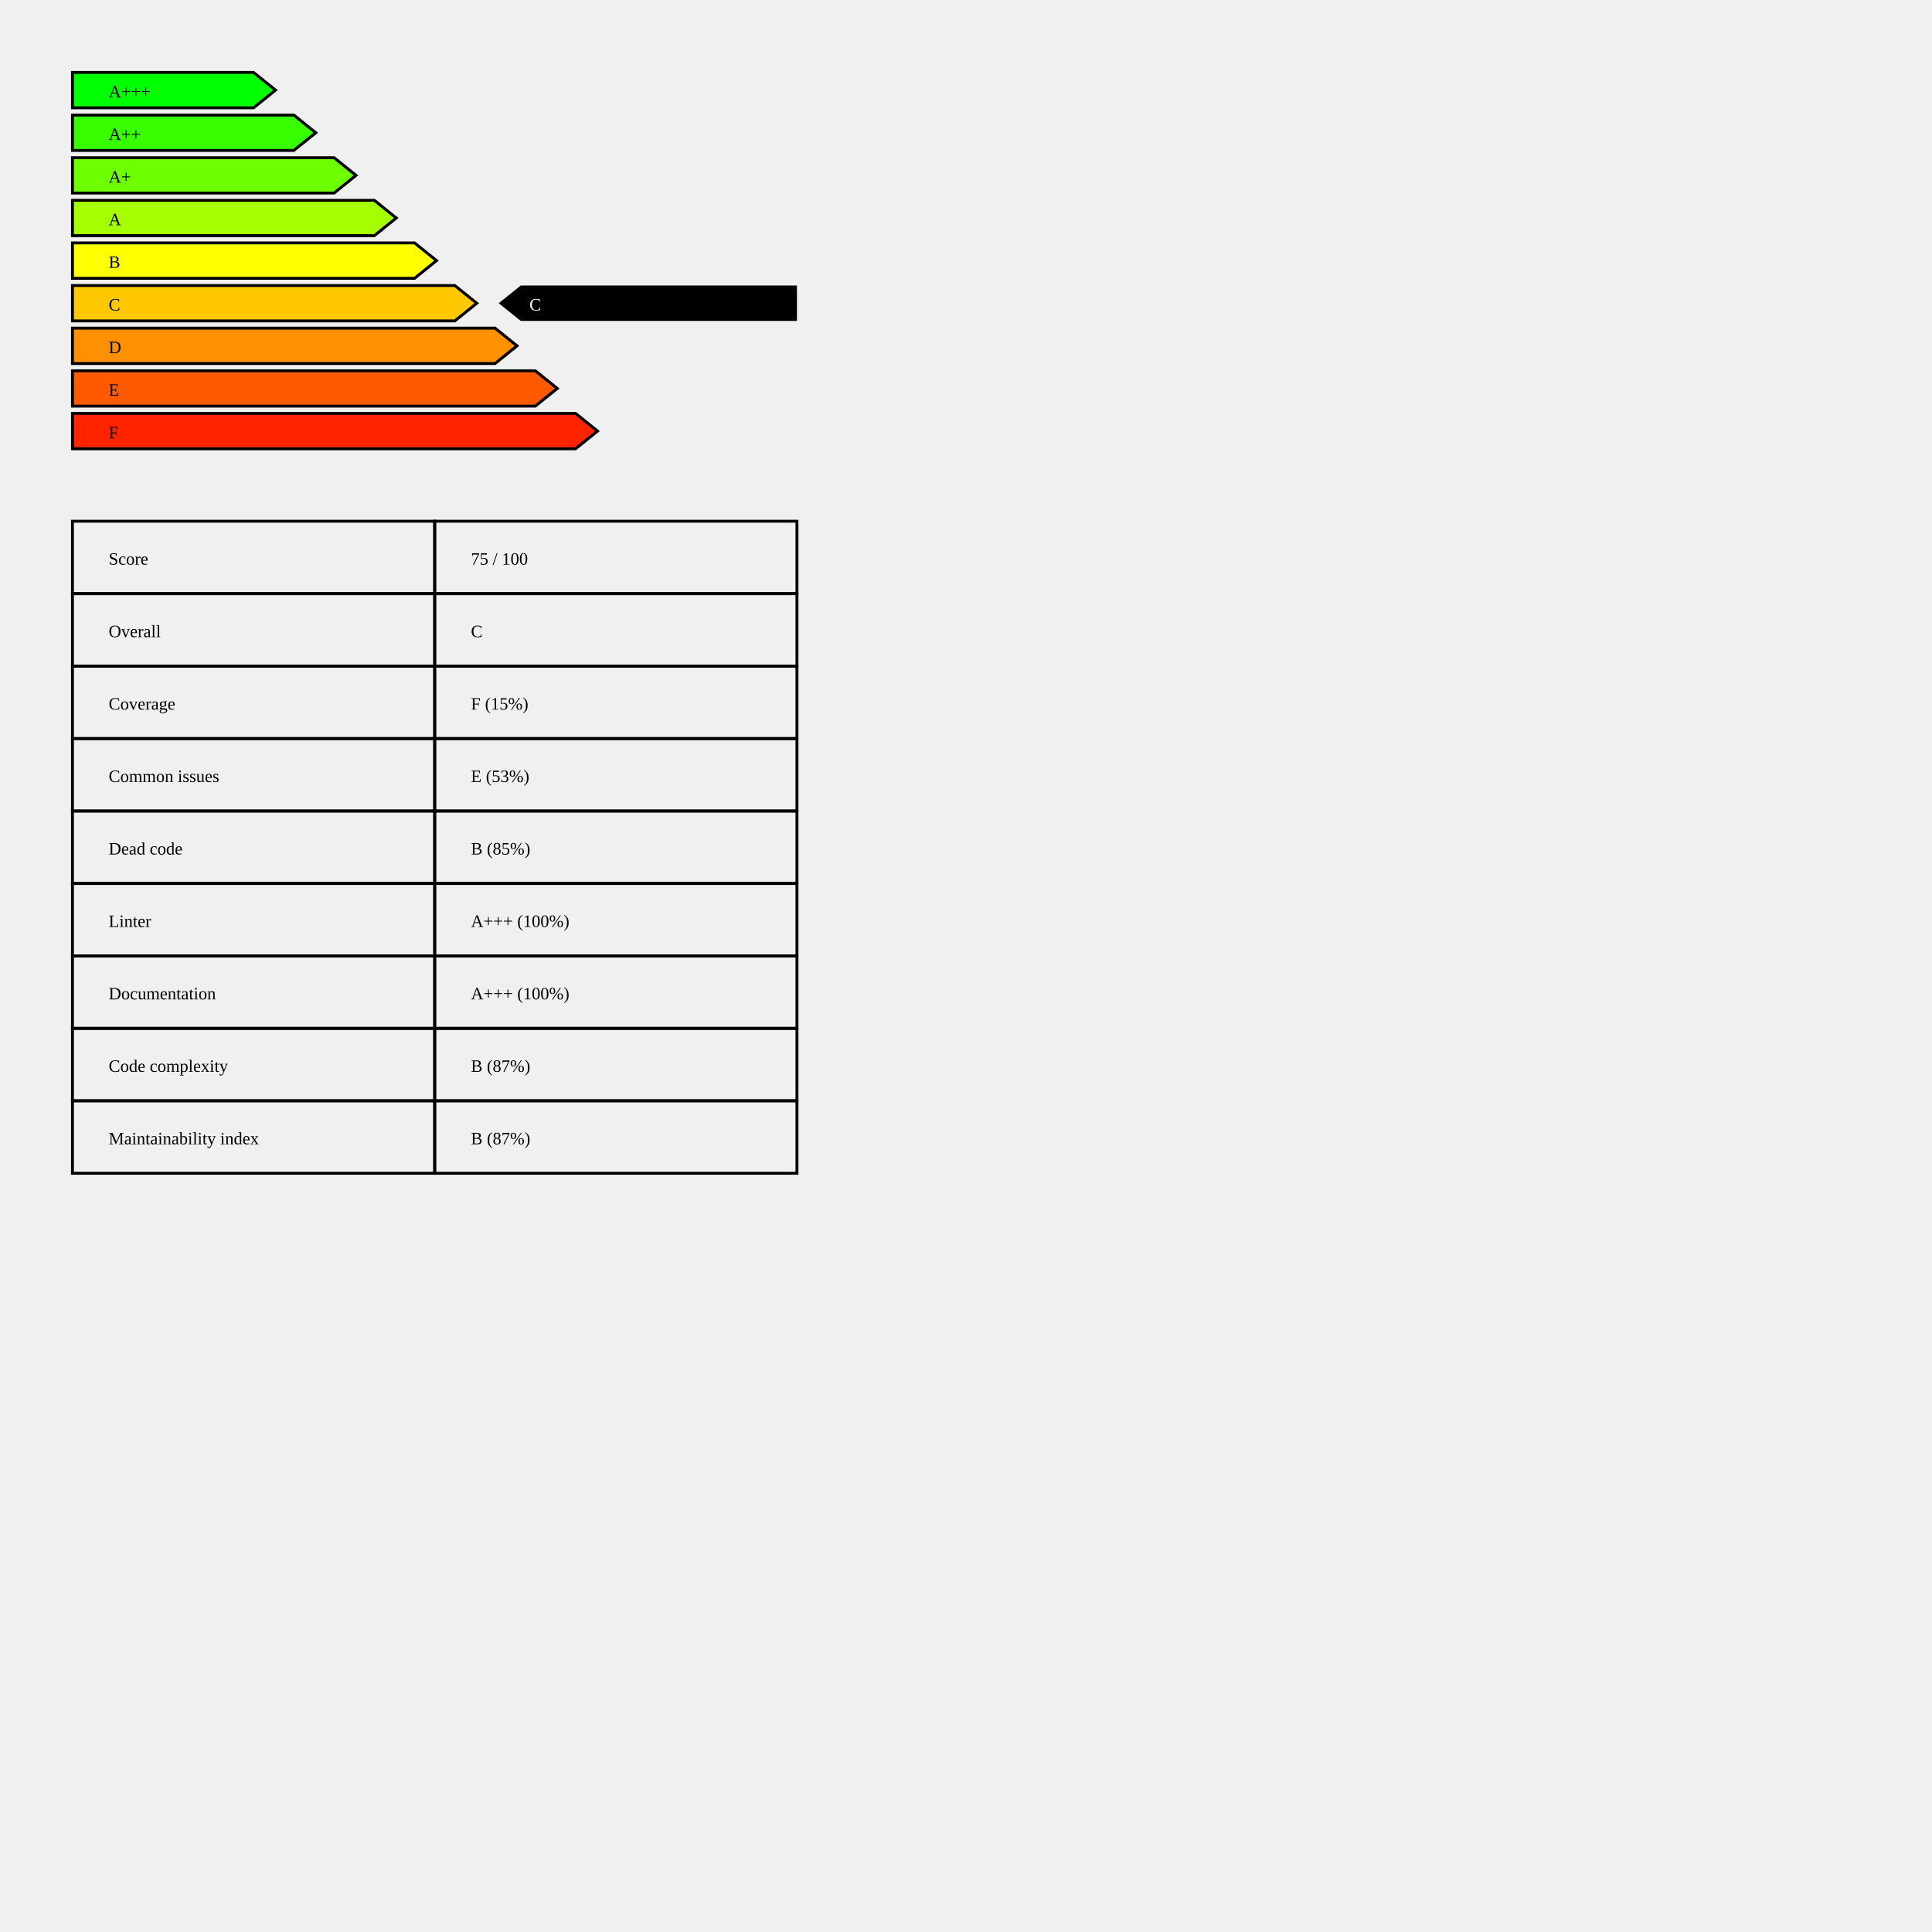
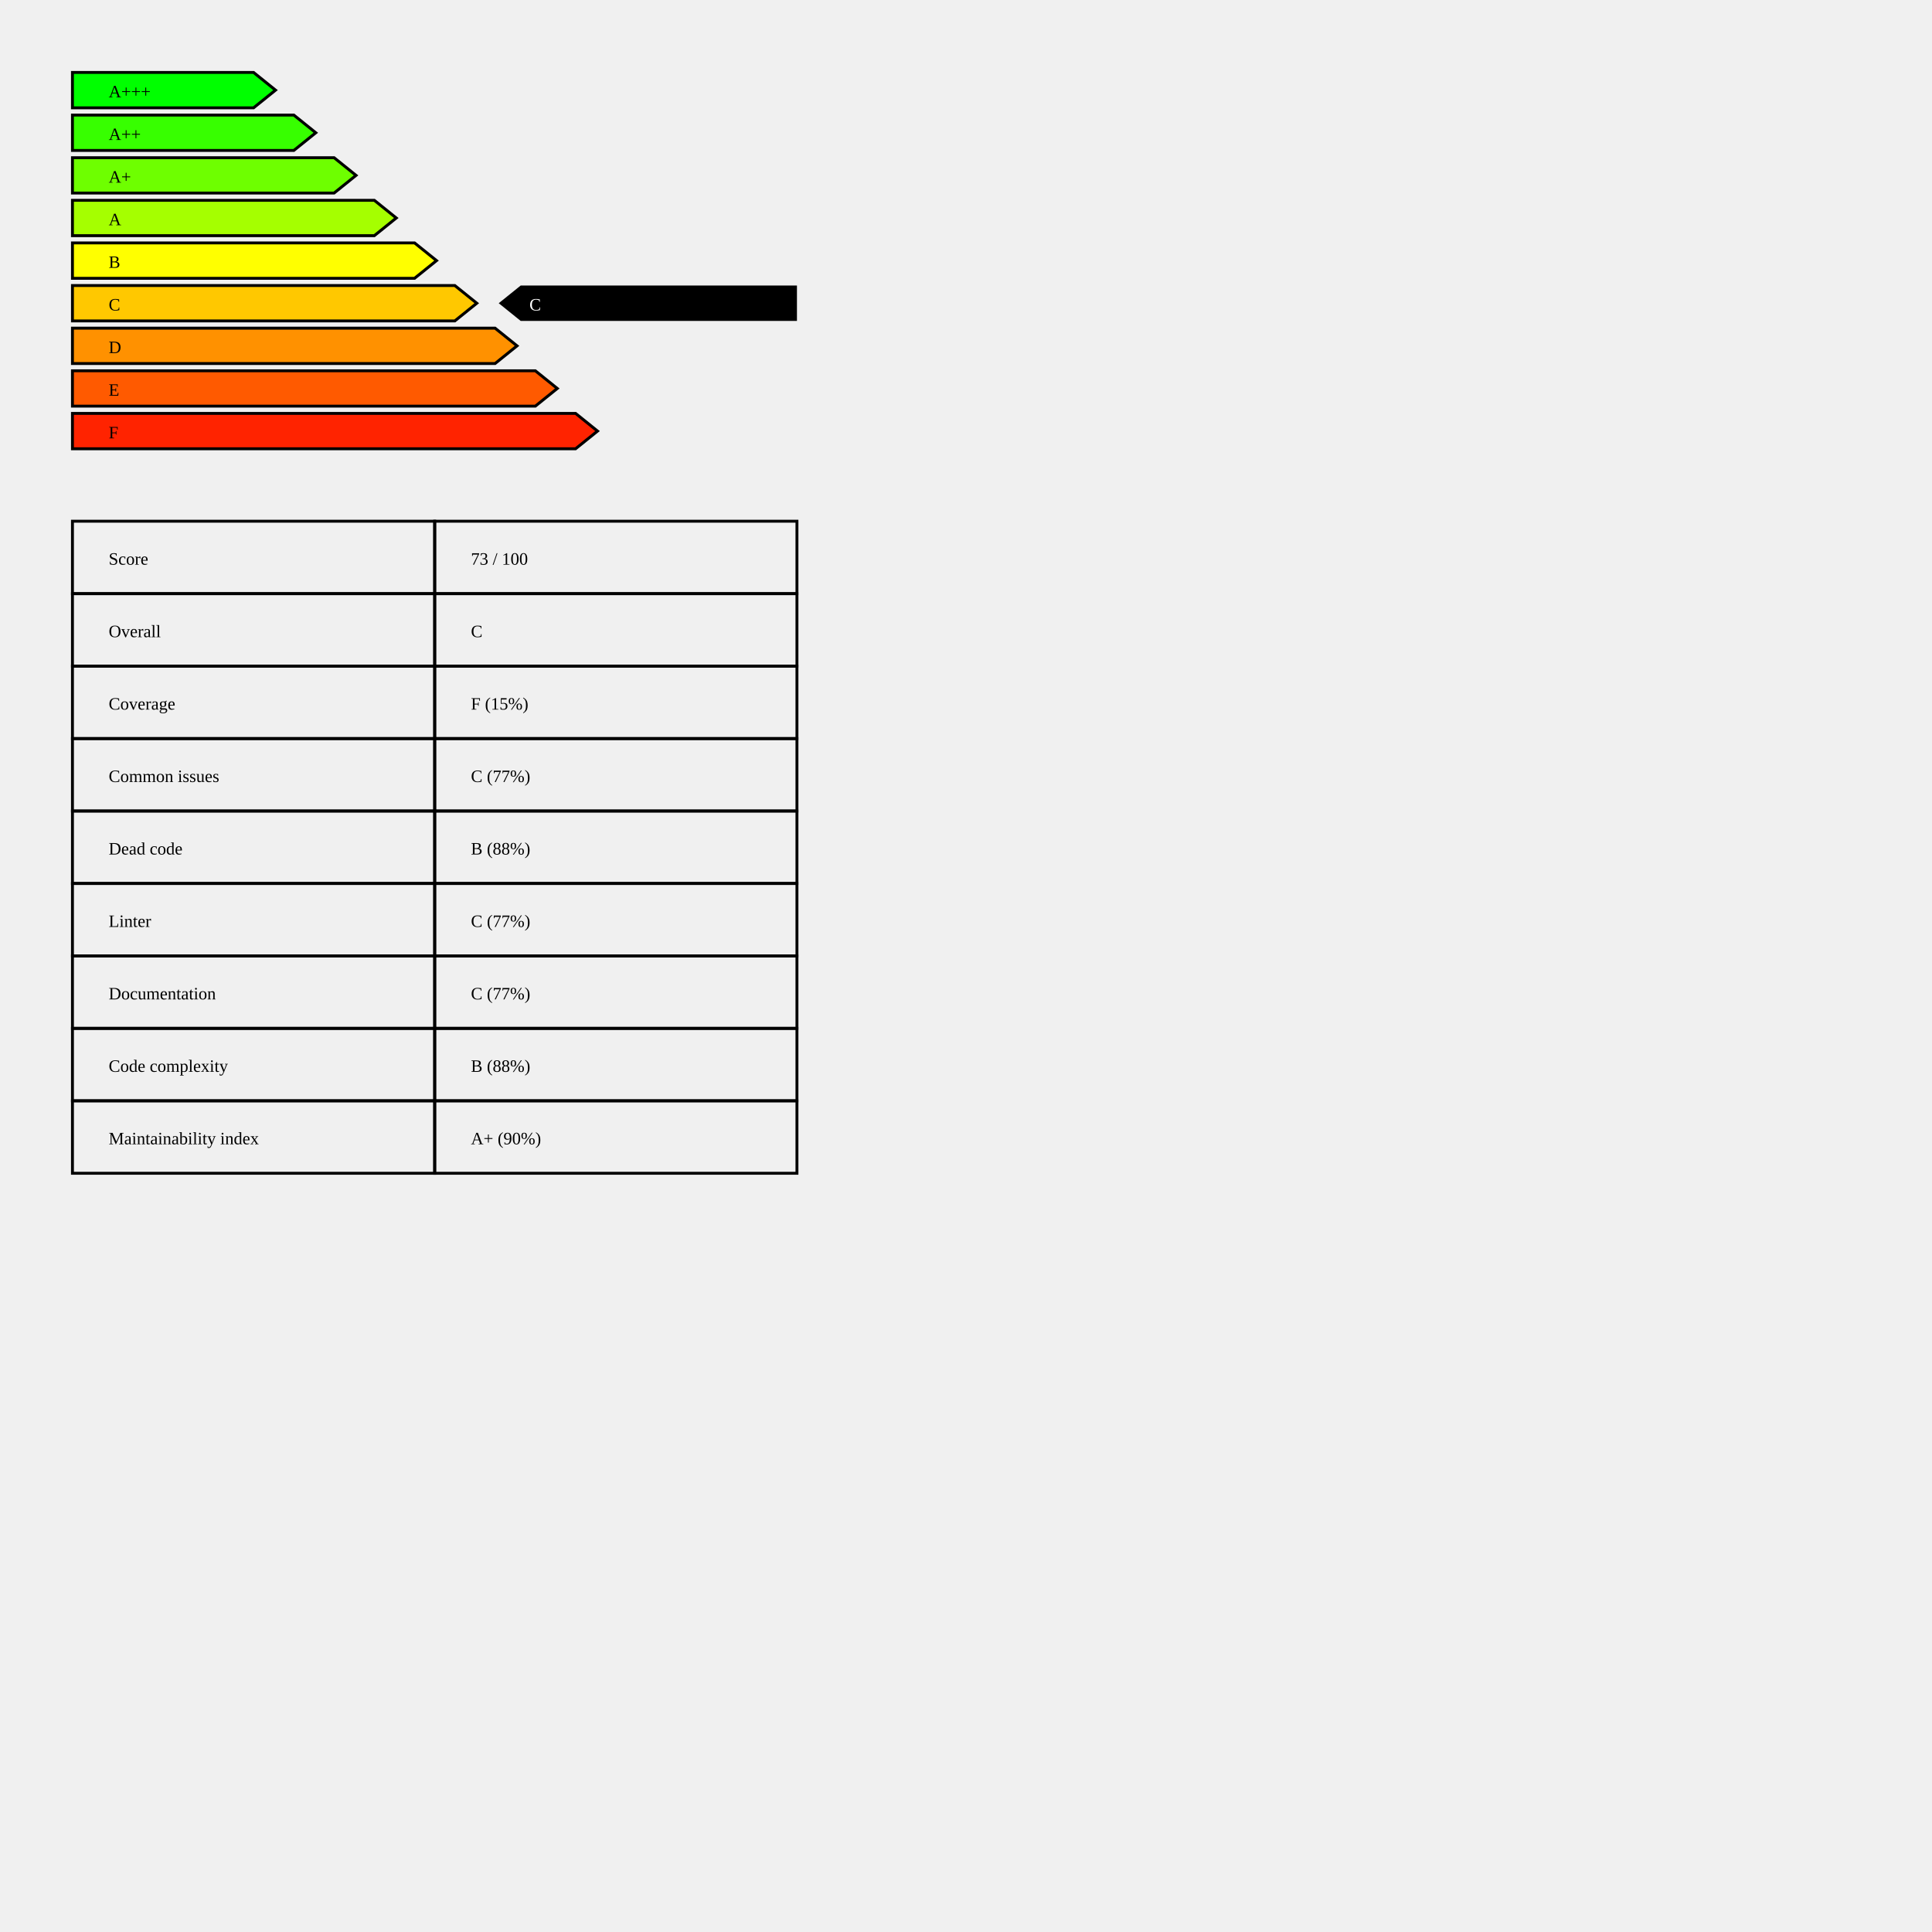
<svg xmlns="http://www.w3.org/2000/svg" baseProfile="full" height="1000pt" version="1.1" width="1000pt">
  <defs />
  <polygon points="50,50.0 175.0,50.0 190.152,62.206 175.0,74.412 50,74.412 50,50.0" style="fill:rgb(0 255 0);stroke:black;stroke-width:2;" />
  <text x="75.0" y="67.206">A+++</text>
  <polygon points="50,79.412 202.778,79.412 217.929,91.618 202.778,103.824 50,103.824 50,79.412" style="fill:rgb(55 255 0);stroke:black;stroke-width:2;" />
  <text x="75.0" y="96.618">A++</text>
  <polygon points="50,108.824 230.556,108.824 245.707,121.029 230.556,133.235 50,133.235 50,108.824" style="fill:rgb(110 255 0);stroke:black;stroke-width:2;" />
  <text x="75.0" y="126.029">A+</text>
  <polygon points="50,138.235 258.333,138.235 273.485,150.441 258.333,162.647 50,162.647 50,138.235" style="fill:rgb(165 255 0);stroke:black;stroke-width:2;" />
  <text x="75.0" y="155.441">A</text>
  <polygon points="50,167.647 286.111,167.647 301.263,179.853 286.111,192.059 50,192.059 50,167.647" style="fill:rgb(255 255 0);stroke:black;stroke-width:2;" />
  <text x="75.0" y="184.853">B</text>
  <polygon points="50,197.059 313.889,197.059 329.04,209.265 313.889,221.471 50,221.471 50,197.059" style="fill:rgb(255 200 0);stroke:black;stroke-width:2;" />
  <text x="75.0" y="214.265">C</text>
  <polygon points="50,226.471 341.667,226.471 356.818,238.676 341.667,250.882 50,250.882 50,226.471" style="fill:rgb(255 145 0);stroke:black;stroke-width:2;" />
  <text x="75.0" y="243.676">D</text>
  <polygon points="50,255.882 369.444,255.882 384.596,268.088 369.444,280.294 50,280.294 50,255.882" style="fill:rgb(255 90 0);stroke:black;stroke-width:2;" />
  <text x="75.0" y="273.088">E</text>
  <polygon points="50,285.294 397.222,285.294 412.374,297.5 397.222,309.706 50,309.706 50,285.294" style="fill:rgb(255 35 0);stroke:black;stroke-width:2;" />
  <text x="75.0" y="302.5">F</text>
  <polygon points="359.343,197.059 344.192,209.265 359.343,221.471 550,221.471 550,197.059" style="fill:black;" />
  <text fill="white" x="365.354" y="214.265">C</text>
  <text x="75.0" y="389.706">Score</text>
-   <text x="325.0" y="389.706">75 / 100</text>
+   <text x="325.0" y="389.706">73 / 100</text>
  <polygon points="50,359.706 300,359.706 300,409.706 50,409.706 50,359.706" style="fill:none; stroke:black;stroke-width:2;" />
  <polygon points="300,359.706 550,359.706 550,409.706 300,409.706 300,359.706" style="fill:none; stroke:black;stroke-width:2;" />
  <text x="75.0" y="439.706">Overall</text>
  <text x="325.0" y="439.706">C</text>
  <polygon points="50,409.706 300,409.706 300,459.706 50,459.706 50,409.706" style="fill:none; stroke:black;stroke-width:2;" />
  <polygon points="300,409.706 550,409.706 550,459.706 300,459.706 300,409.706" style="fill:none; stroke:black;stroke-width:2;" />
  <text x="75.0" y="489.706">Coverage</text>
  <text x="325.0" y="489.706">F  (15%)</text>
  <polygon points="50,459.706 300,459.706 300,509.706 50,509.706 50,459.706" style="fill:none; stroke:black;stroke-width:2;" />
  <polygon points="300,459.706 550,459.706 550,509.706 300,509.706 300,459.706" style="fill:none; stroke:black;stroke-width:2;" />
  <text x="75.0" y="539.706">Common issues</text>
-   <text x="325.0" y="539.706">E  (53%)</text>
+   <text x="325.0" y="539.706">C  (77%)</text>
  <polygon points="50,509.706 300,509.706 300,559.706 50,559.706 50,509.706" style="fill:none; stroke:black;stroke-width:2;" />
  <polygon points="300,509.706 550,509.706 550,559.706 300,559.706 300,509.706" style="fill:none; stroke:black;stroke-width:2;" />
  <text x="75.0" y="589.706">Dead code</text>
-   <text x="325.0" y="589.706">B  (85%)</text>
+   <text x="325.0" y="589.706">B  (88%)</text>
  <polygon points="50,559.706 300,559.706 300,609.706 50,609.706 50,559.706" style="fill:none; stroke:black;stroke-width:2;" />
  <polygon points="300,559.706 550,559.706 550,609.706 300,609.706 300,559.706" style="fill:none; stroke:black;stroke-width:2;" />
  <text x="75.0" y="639.706">Linter</text>
-   <text x="325.0" y="639.706">A+++  (100%)</text>
+   <text x="325.0" y="639.706">C  (77%)</text>
  <polygon points="50,609.706 300,609.706 300,659.706 50,659.706 50,609.706" style="fill:none; stroke:black;stroke-width:2;" />
  <polygon points="300,609.706 550,609.706 550,659.706 300,659.706 300,609.706" style="fill:none; stroke:black;stroke-width:2;" />
  <text x="75.0" y="689.706">Documentation</text>
-   <text x="325.0" y="689.706">A+++  (100%)</text>
+   <text x="325.0" y="689.706">C  (77%)</text>
  <polygon points="50,659.706 300,659.706 300,709.706 50,709.706 50,659.706" style="fill:none; stroke:black;stroke-width:2;" />
  <polygon points="300,659.706 550,659.706 550,709.706 300,709.706 300,659.706" style="fill:none; stroke:black;stroke-width:2;" />
  <text x="75.0" y="739.706">Code complexity</text>
-   <text x="325.0" y="739.706">B  (87%)</text>
+   <text x="325.0" y="739.706">B  (88%)</text>
  <polygon points="50,709.706 300,709.706 300,759.706 50,759.706 50,709.706" style="fill:none; stroke:black;stroke-width:2;" />
  <polygon points="300,709.706 550,709.706 550,759.706 300,759.706 300,709.706" style="fill:none; stroke:black;stroke-width:2;" />
  <text x="75.0" y="789.706">Maintainability index</text>
-   <text x="325.0" y="789.706">B  (87%)</text>
+   <text x="325.0" y="789.706">A+  (90%)</text>
  <polygon points="50,759.706 300,759.706 300,809.706 50,809.706 50,759.706" style="fill:none; stroke:black;stroke-width:2;" />
  <polygon points="300,759.706 550,759.706 550,809.706 300,809.706 300,759.706" style="fill:none; stroke:black;stroke-width:2;" />
</svg>
